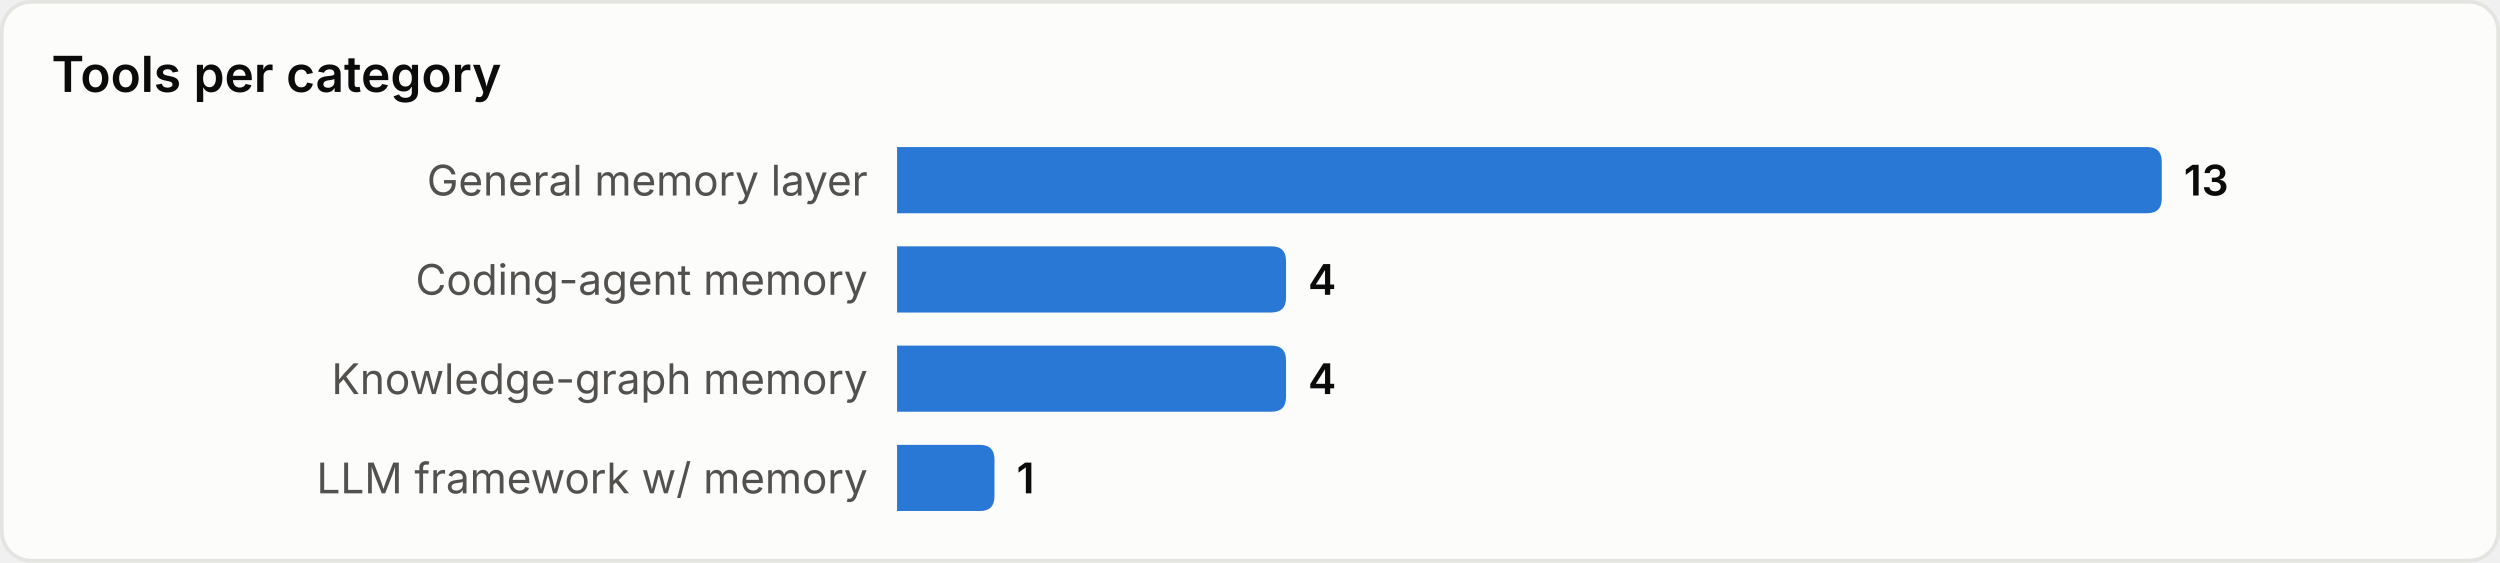
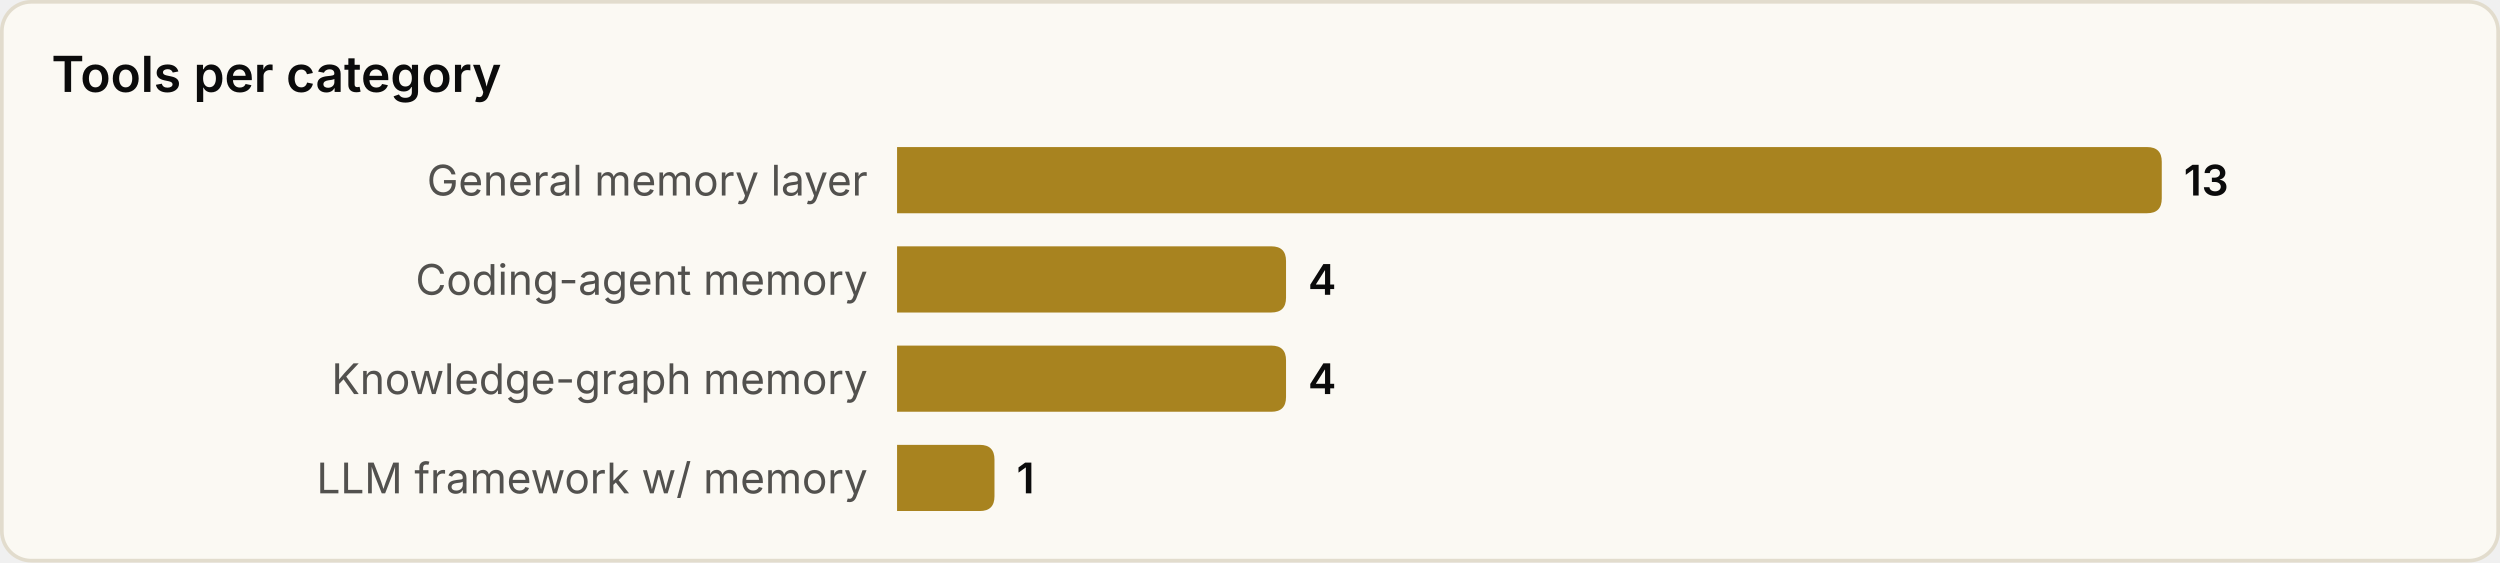
<svg xmlns="http://www.w3.org/2000/svg" width="680" height="153" viewBox="0 0 680 153" role="img" aria-label="Tools per category">
  <style>
text{font-family:system-ui,-apple-system,'Segoe UI',sans-serif}
- .srf{fill:#fcfcfb;stroke:#e4e4e0}.ttl{fill:#0b0b0b;font-size:13.5px;font-weight:600}
+ .srf{fill:#fbf9f3;stroke:#e2dccd}.ttl{fill:#0b0b0b;font-size:13.5px;font-weight:600}
.lbl{fill:#52514e;font-size:11.5px}.val{fill:#0b0b0b;font-size:11.5px;font-weight:600}
- .bar{fill:#2a78d6}
+ .bar{fill:#a8831f}
@media(prefers-color-scheme:dark){
- .srf{fill:#1a1a19;stroke:#33332f}.ttl{fill:#ffffff}
- .lbl{fill:#c3c2b7}.val{fill:#ffffff}.bar{fill:#3987e5}
+ .srf{fill:#131826;stroke:#2a3145}.ttl{fill:#f2eee4}
+ .lbl{fill:#a9a69c}.val{fill:#f2eee4}.bar{fill:#d9b04a}
}
</style>
  <rect x="0.5" y="0.5" width="679" height="152" rx="8" class="srf" />
  <text x="14" y="25" class="ttl">Tools per category</text>
  <text x="236" y="49.0" class="lbl" text-anchor="end" dominant-baseline="central">General memory layer</text>
  <path d="M244,40 h340.0 q4,0 4,4 v10 q0,4 -4,4 h-340.0 z" class="bar" />
  <text x="594.0" y="49.0" class="val" dominant-baseline="central">13</text>
  <text x="236" y="76.0" class="lbl" text-anchor="end" dominant-baseline="central">Coding-agent memory</text>
  <path d="M244,67 h101.8 q4,0 4,4 v10 q0,4 -4,4 h-101.8 z" class="bar" />
  <text x="355.8" y="76.0" class="val" dominant-baseline="central">4</text>
  <text x="236" y="103.0" class="lbl" text-anchor="end" dominant-baseline="central">Knowledge-graph memory</text>
  <path d="M244,94 h101.8 q4,0 4,4 v10 q0,4 -4,4 h-101.8 z" class="bar" />
  <text x="355.8" y="103.0" class="val" dominant-baseline="central">4</text>
  <text x="236" y="130.0" class="lbl" text-anchor="end" dominant-baseline="central">LLM framework w/ memory</text>
  <path d="M244,121 h22.5 q4,0 4,4 v10 q0,4 -4,4 h-22.5 z" class="bar" />
  <text x="276.5" y="130.0" class="val" dominant-baseline="central">1</text>
</svg>
